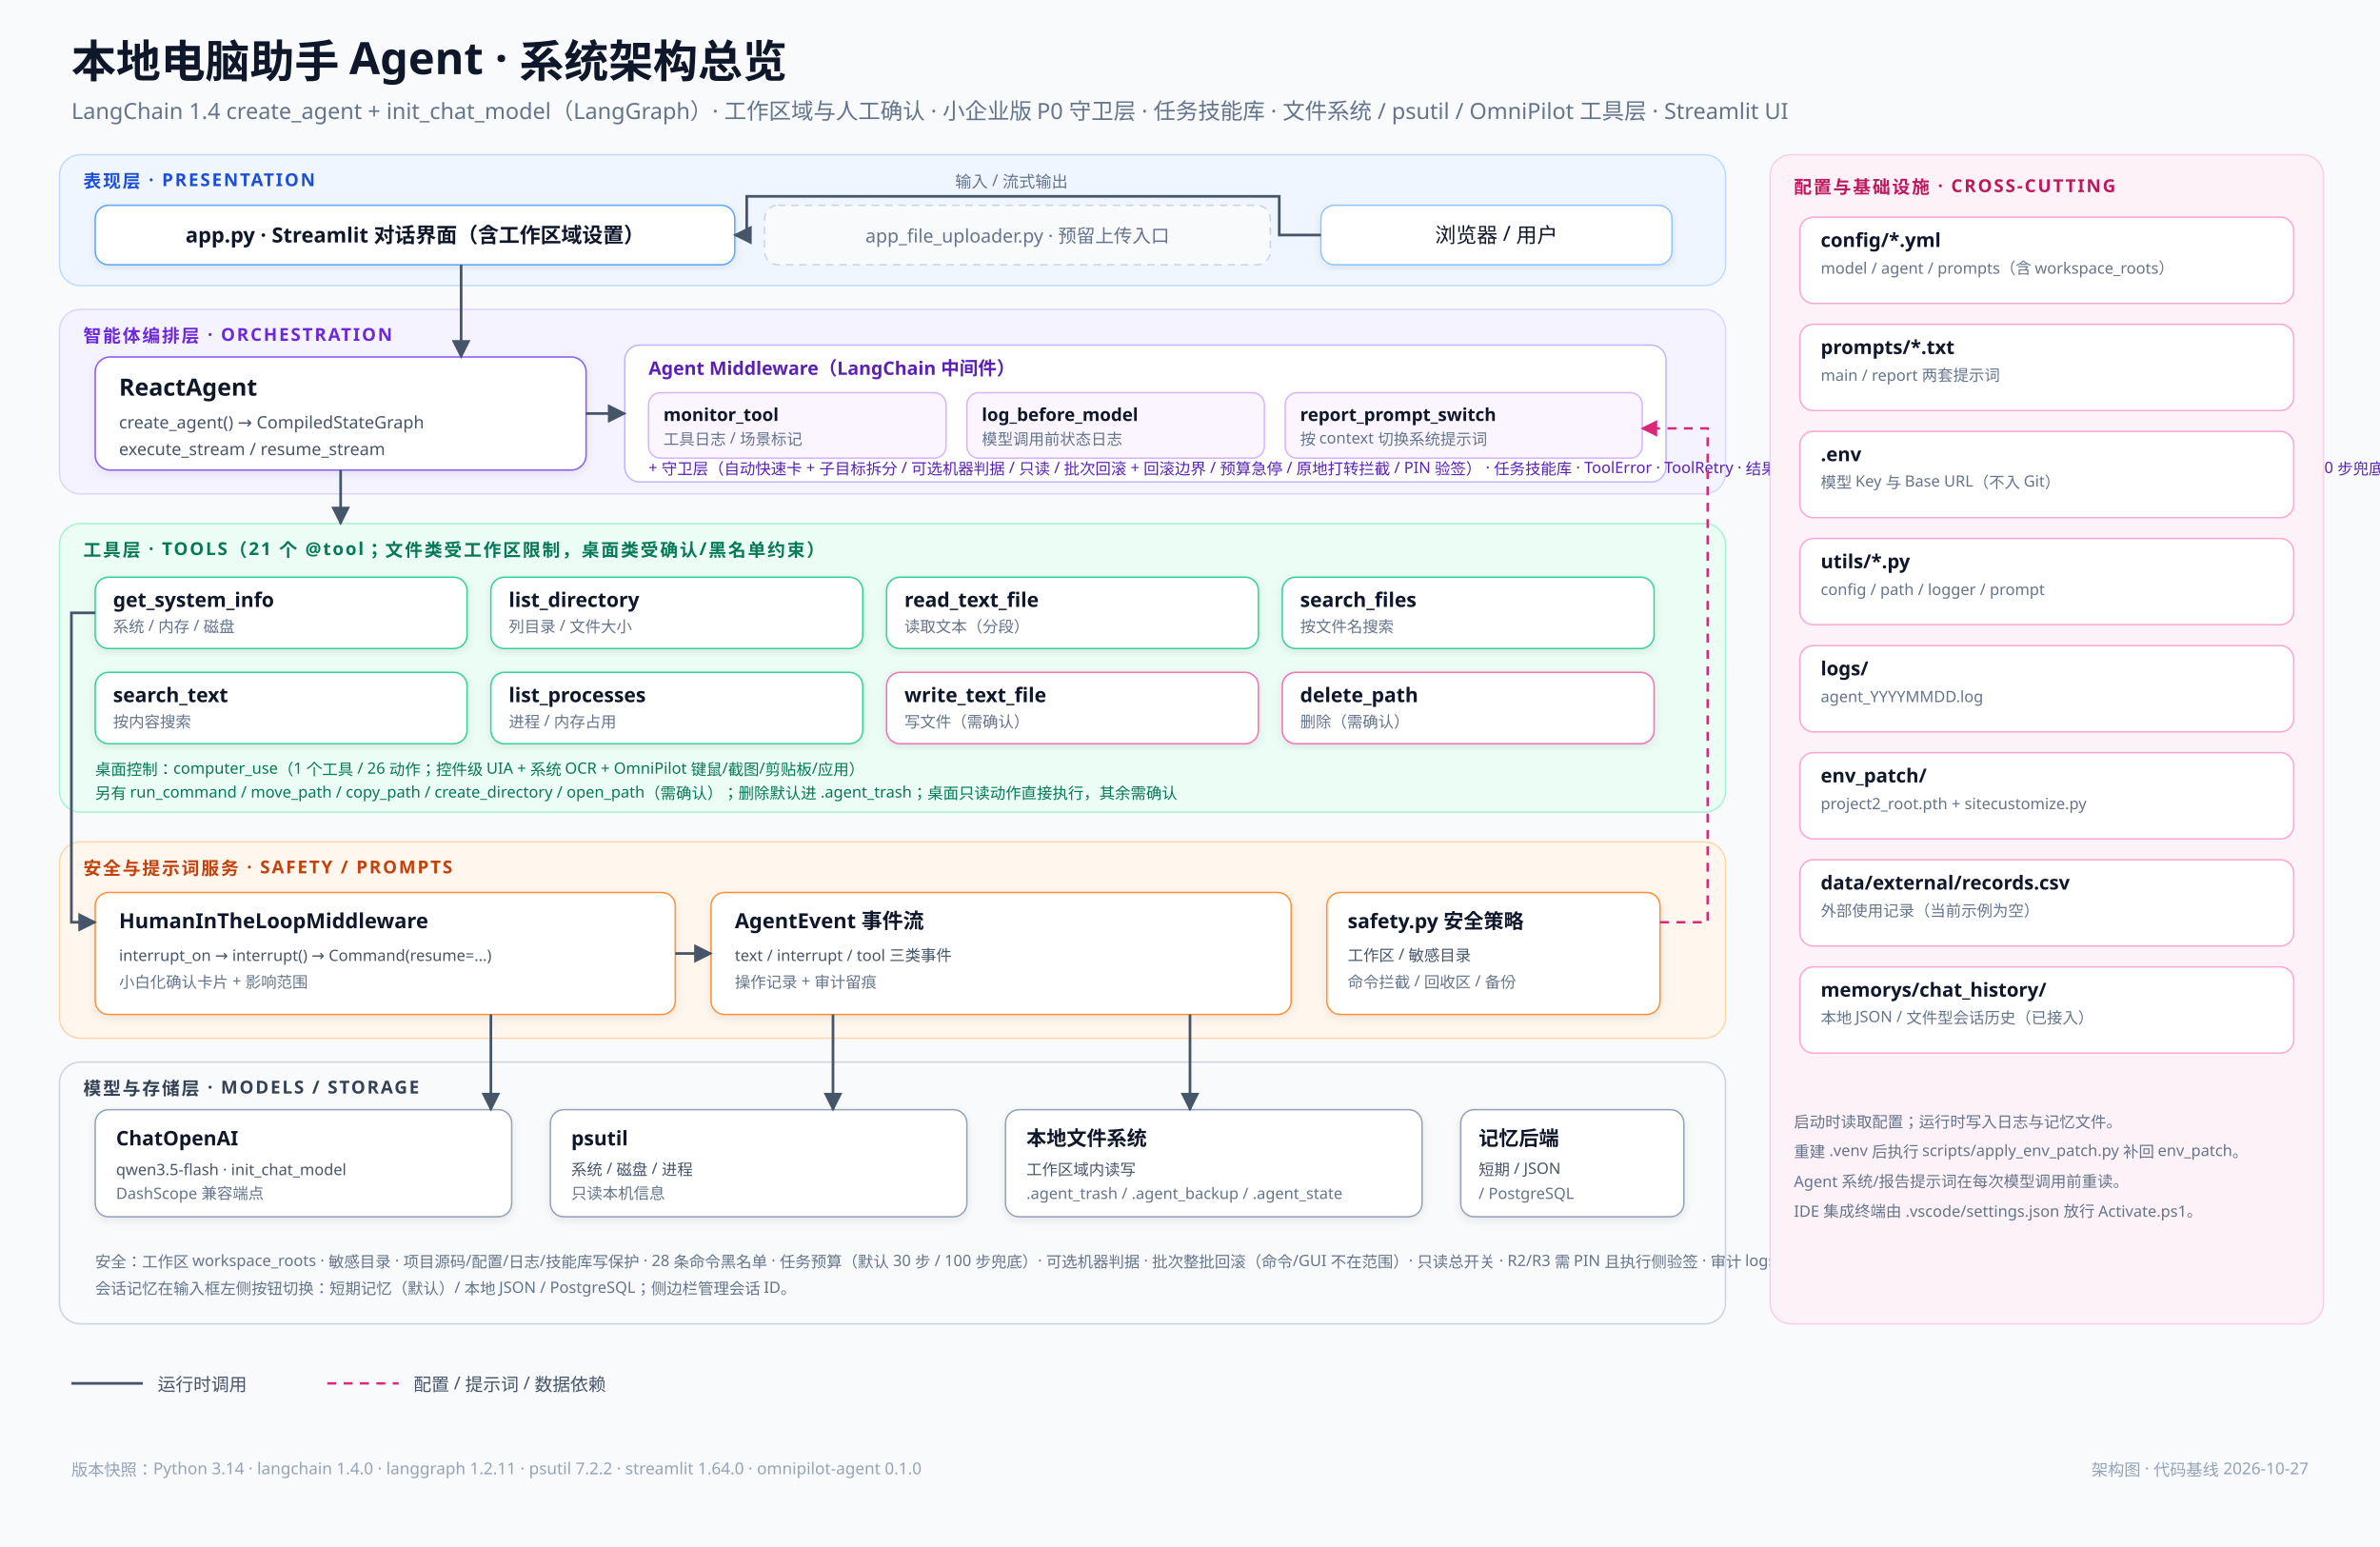
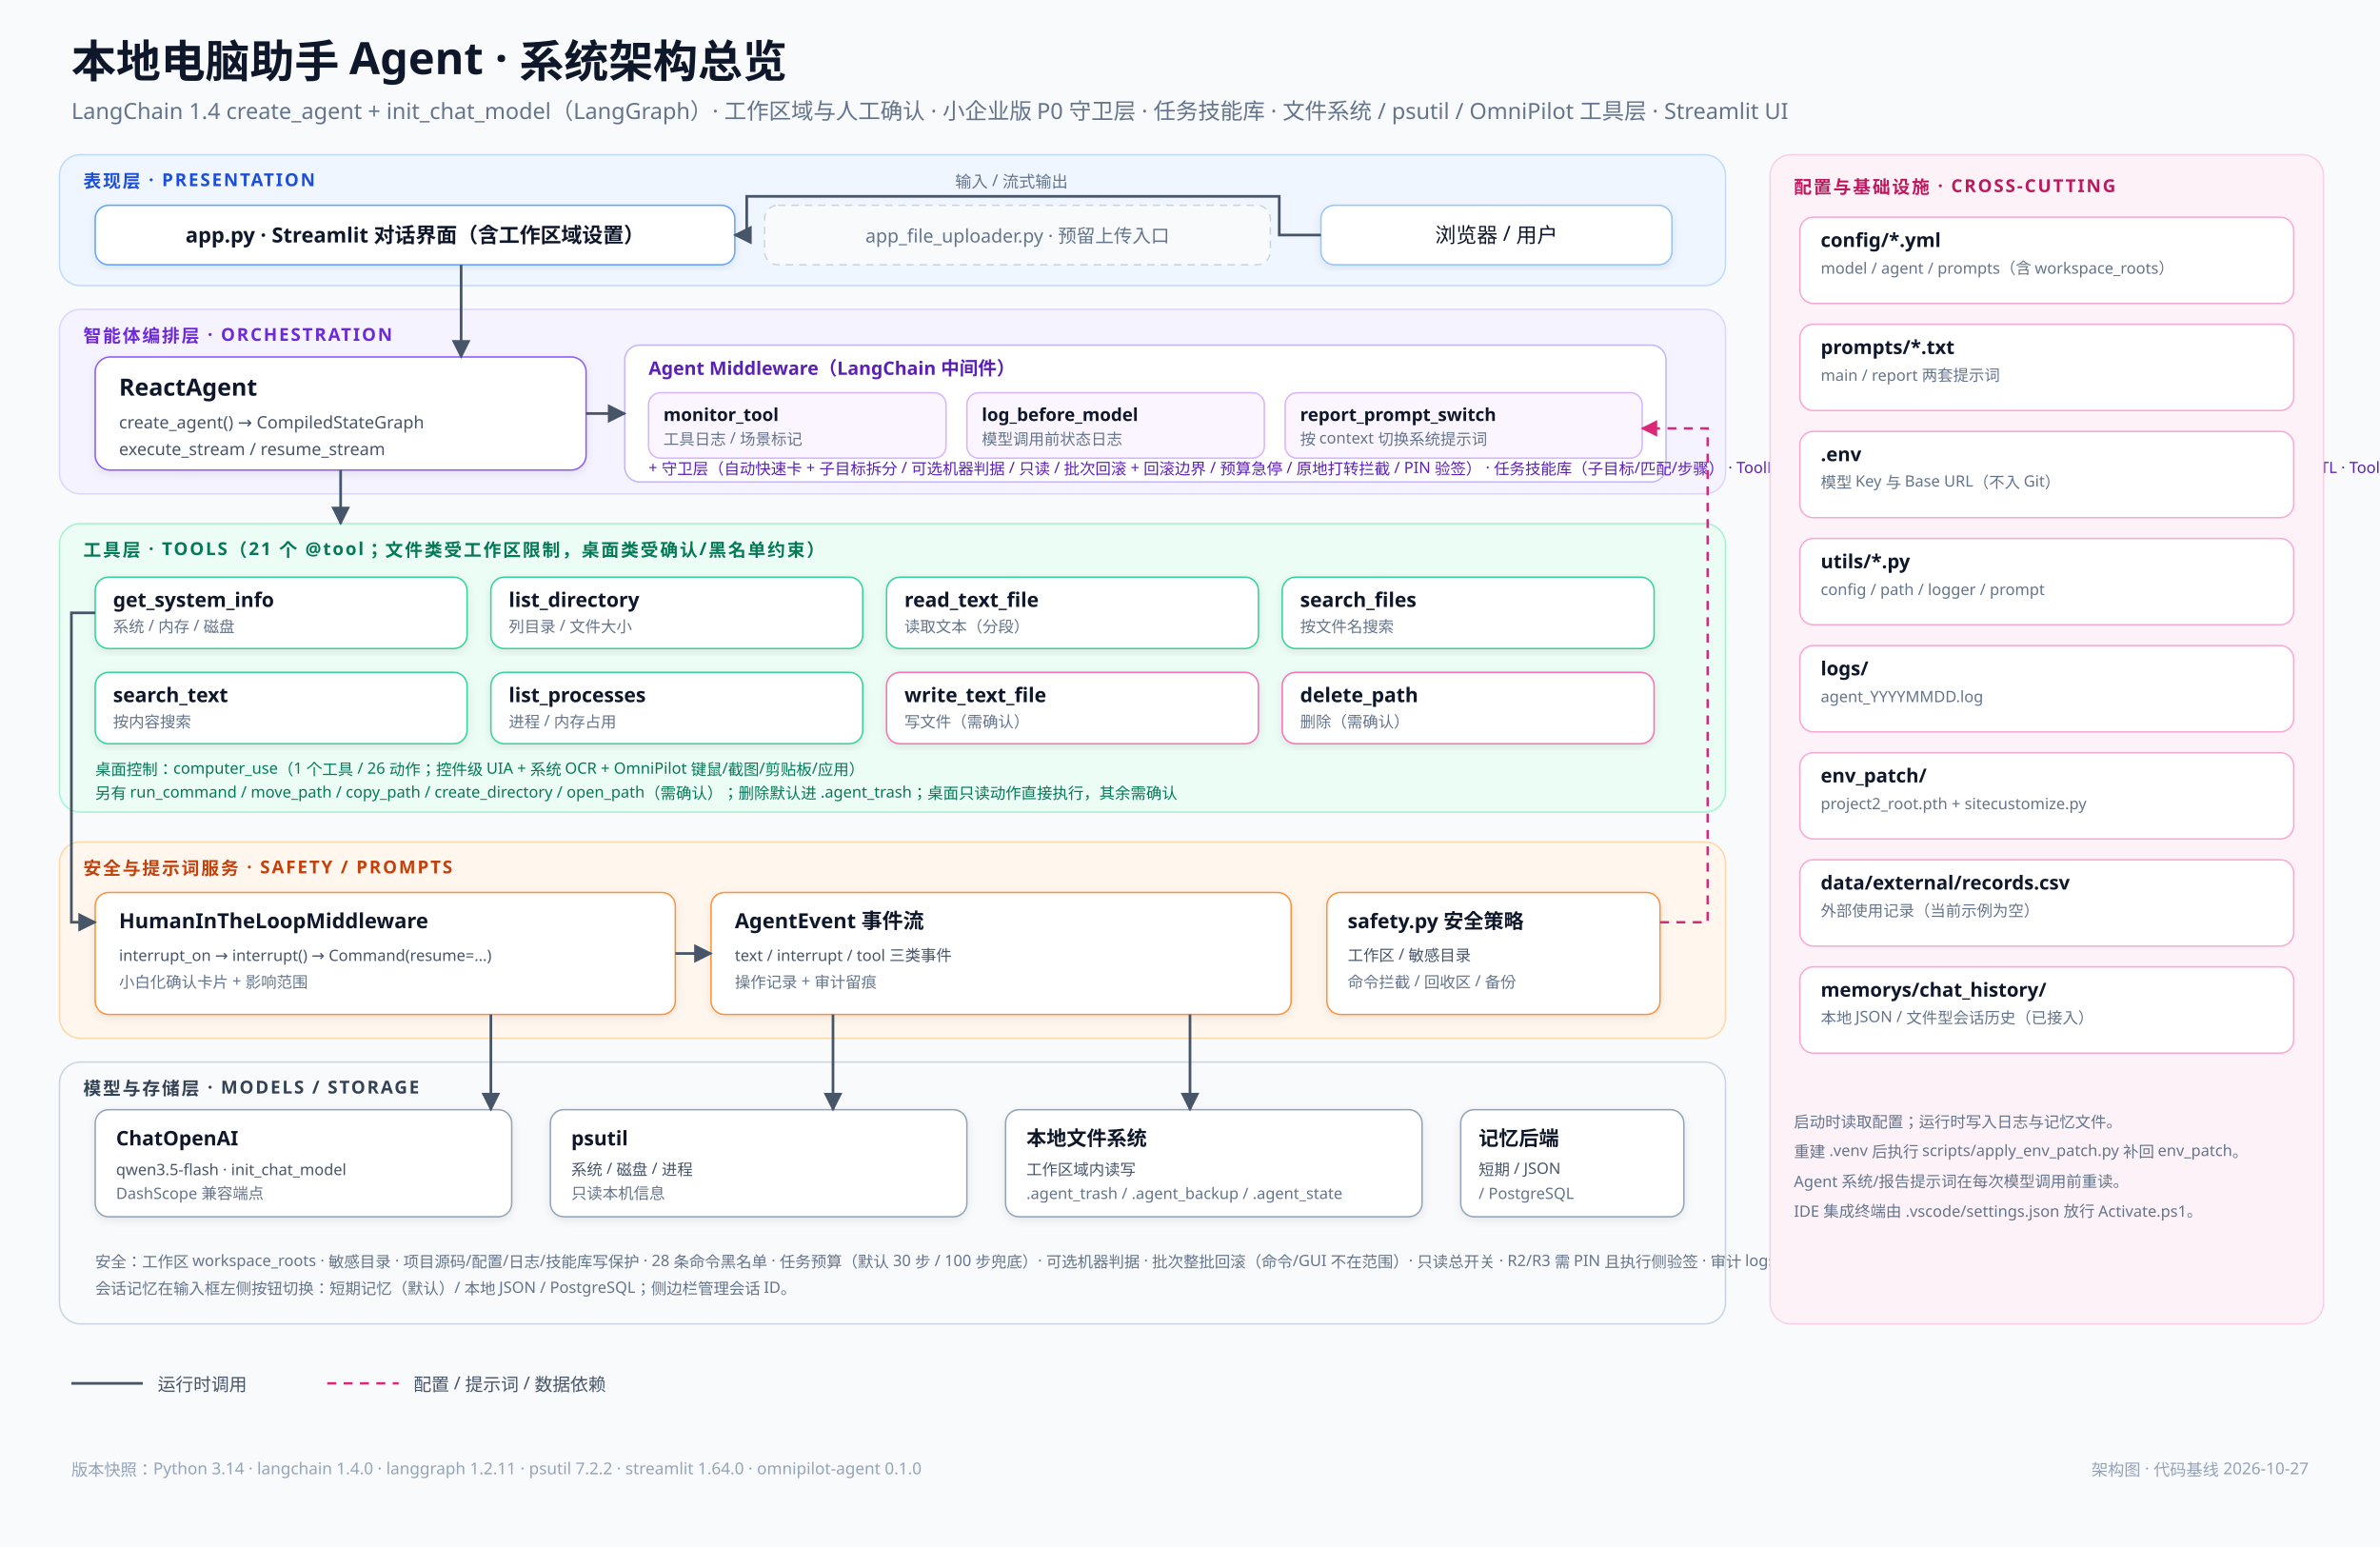
<svg xmlns="http://www.w3.org/2000/svg" width="1600" height="1040" viewBox="0 0 1600 1040" role="img" aria-labelledby="archTitle archDesc">
  <defs>
    <marker id="arrow" viewBox="0 0 10 10" refX="9" refY="5" markerWidth="7" markerHeight="7" orient="auto">
      <path d="M 0 0 L 10 5 L 0 10 z" fill="#475569" />
    </marker>
    <marker id="arrowDash" viewBox="0 0 10 10" refX="9" refY="5" markerWidth="7" markerHeight="7" orient="auto">
      <path d="M 0 0 L 10 5 L 0 10 z" fill="#db2777" />
    </marker>
    <filter id="shadow" x="-10%" y="-10%" width="120%" height="120%">
      <feDropShadow dx="0" dy="2" stdDeviation="3" flood-color="#0f172a" flood-opacity="0.08" />
    </filter>
  </defs>
  <rect width="1600" height="1040" fill="#f8fafc" />
  <g font-family="Microsoft YaHei, PingFang SC, Segoe UI, sans-serif">
    <text x="48" y="52" font-size="30" font-weight="700" fill="#0f172a">本地电脑助手 Agent · 系统架构总览</text>
    <text x="48" y="80" font-size="15" fill="#64748b">LangChain 1.4 create_agent + init_chat_model（LangGraph）· 工作区域与人工确认 · 小企业版 P0 守卫层 · 任务技能库 · 文件系统 / psutil / OmniPilot 工具层 · Streamlit UI</text>
    <rect x="40" y="104" width="1120" height="88" rx="14" fill="#eff6ff" stroke="#bfdbfe" />
    <text x="56" y="126" font-size="12" font-weight="600" fill="#1d4ed8" letter-spacing="1.2">表现层 · PRESENTATION</text>
    <rect x="888" y="138" width="236" height="40" rx="9" fill="#ffffff" stroke="#93c5fd" filter="url(#shadow)" />
    <text x="1006" y="163" font-size="14" fill="#0f172a" text-anchor="middle">浏览器 / 用户</text>
    <rect x="64" y="138" width="430" height="40" rx="9" fill="#ffffff" stroke="#60a5fa" filter="url(#shadow)" />
    <text x="279" y="163" font-size="14" font-weight="600" fill="#0f172a" text-anchor="middle">app.py · Streamlit 对话界面（含工作区域设置）</text>
    <rect x="514" y="138" width="340" height="40" rx="9" fill="#f8fafc" stroke="#cbd5e1" stroke-dasharray="5 4" />
    <text x="684" y="163" font-size="12.5" fill="#64748b" text-anchor="middle">app_file_uploader.py · 预留上传入口</text>
    <path d="M888 158 H860 V132 H502 V158 H494" fill="none" stroke="#475569" stroke-width="1.8" marker-end="url(#arrow)" />
    <text x="680" y="126" font-size="11" fill="#64748b" text-anchor="middle">输入 / 流式输出</text>
    <rect x="40" y="208" width="1120" height="124" rx="14" fill="#f5f3ff" stroke="#ddd6fe" />
    <text x="56" y="230" font-size="12" font-weight="600" fill="#6d28d9" letter-spacing="1.2">智能体编排层 · ORCHESTRATION</text>
    <rect x="64" y="240" width="330" height="76" rx="10" fill="#ffffff" stroke="#8b5cf6" filter="url(#shadow)" />
    <text x="80" y="266" font-size="16" font-weight="700" fill="#0f172a">ReactAgent</text>
    <text x="80" y="288" font-size="11.5" fill="#475569">create_agent() → CompiledStateGraph</text>
    <text x="80" y="306" font-size="11.5" fill="#475569">execute_stream / resume_stream</text>
    <rect x="420" y="232" width="700" height="92" rx="10" fill="#ffffff" stroke="#c4b5fd" />
    <text x="436" y="252" font-size="12.5" font-weight="700" fill="#5b21b6">Agent Middleware（LangChain 中间件）</text>
    <rect x="436" y="264" width="200" height="44" rx="8" fill="#faf5ff" stroke="#d8b4fe" />
    <text x="446" y="283" font-size="12" font-weight="600" fill="#0f172a">monitor_tool</text>
    <text x="446" y="299" font-size="10.5" fill="#64748b">工具日志 / 场景标记</text>
    <rect x="650" y="264" width="200" height="44" rx="8" fill="#faf5ff" stroke="#d8b4fe" />
    <text x="660" y="283" font-size="12" font-weight="600" fill="#0f172a">log_before_model</text>
    <text x="660" y="299" font-size="10.5" fill="#64748b">模型调用前状态日志</text>
    <rect x="864" y="264" width="240" height="44" rx="8" fill="#faf5ff" stroke="#d8b4fe" />
    <text x="874" y="283" font-size="12" font-weight="600" fill="#0f172a">report_prompt_switch</text>
    <text x="874" y="299" font-size="10.5" fill="#64748b">按 context 切换系统提示词</text>
-     <text x="436" y="318" font-size="10.5" fill="#5b21b6">+ 守卫层（自动快速卡 + 子目标拆分 / 可选机器判据 / 只读 / 批次回滚 + 回滚边界 / 预算急停 / 原地打转拦截 / PIN 验签） · 任务技能库 · ToolError · ToolRetry · 结果校验 · 会话自愈 · 截图历史裁剪 · PII · ModelFallback · HITL · ToolCallLimit（100 步兜底）</text>
+     <text x="436" y="318" font-size="10.5" fill="#5b21b6">+ 守卫层（自动快速卡 + 子目标拆分 / 可选机器判据 / 只读 / 批次回滚 + 回滚边界 / 预算急停 / 原地打转拦截 / PIN 验签） · 任务技能库（子目标/匹配/步骤） · ToolError · ToolRetry · 结果校验 · 会话自愈 · 截图历史裁剪 · PII · ModelFallback · HITL · ToolCallLimit（100 步兜底）</text>
    <path d="M310 178 V240" fill="none" stroke="#475569" stroke-width="1.8" marker-end="url(#arrow)" />
    <path d="M394 278 H420" fill="none" stroke="#475569" stroke-width="1.8" marker-end="url(#arrow)" />
    <rect x="40" y="352" width="1120" height="194" rx="14" fill="#ecfdf5" stroke="#a7f3d0" />
    <text x="56" y="374" font-size="12" font-weight="600" fill="#047857" letter-spacing="1.2">工具层 · TOOLS（21 个 @tool；文件类受工作区限制，桌面类受确认/黑名单约束）</text>
    <text x="64" y="521" font-size="10.5" fill="#047857">桌面控制：computer_use（1 个工具 / 26 动作；控件级 UIA + 系统 OCR + OmniPilot 键鼠/截图/剪贴板/应用）</text>
    <text x="64" y="537" font-size="10.5" fill="#047857">另有 run_command / move_path / copy_path / create_directory / open_path（需确认）；删除默认进 .agent_trash；桌面只读动作直接执行，其余需确认</text>
    <rect x="64" y="388" width="250" height="48" rx="9" fill="#ffffff" stroke="#34d399" filter="url(#shadow)" />
    <text x="76" y="408" font-size="13.5" font-weight="600" fill="#0f172a">get_system_info</text>
    <text x="76" y="425" font-size="10.5" fill="#64748b">系统 / 内存 / 磁盘</text>
    <rect x="330" y="388" width="250" height="48" rx="9" fill="#ffffff" stroke="#34d399" filter="url(#shadow)" />
    <text x="342" y="408" font-size="13.5" font-weight="600" fill="#0f172a">list_directory</text>
    <text x="342" y="425" font-size="10.5" fill="#64748b">列目录 / 文件大小</text>
    <rect x="596" y="388" width="250" height="48" rx="9" fill="#ffffff" stroke="#34d399" filter="url(#shadow)" />
    <text x="608" y="408" font-size="13.5" font-weight="600" fill="#0f172a">read_text_file</text>
    <text x="608" y="425" font-size="10.5" fill="#64748b">读取文本（分段）</text>
    <rect x="862" y="388" width="250" height="48" rx="9" fill="#ffffff" stroke="#34d399" filter="url(#shadow)" />
    <text x="874" y="408" font-size="13.5" font-weight="600" fill="#0f172a">search_files</text>
    <text x="874" y="425" font-size="10.5" fill="#64748b">按文件名搜索</text>
    <rect x="64" y="452" width="250" height="48" rx="9" fill="#ffffff" stroke="#34d399" filter="url(#shadow)" />
    <text x="76" y="472" font-size="13.5" font-weight="600" fill="#0f172a">search_text</text>
    <text x="76" y="489" font-size="10.5" fill="#64748b">按内容搜索</text>
    <rect x="330" y="452" width="250" height="48" rx="9" fill="#ffffff" stroke="#34d399" filter="url(#shadow)" />
    <text x="342" y="472" font-size="13.5" font-weight="600" fill="#0f172a">list_processes</text>
    <text x="342" y="489" font-size="10.5" fill="#64748b">进程 / 内存占用</text>
    <rect x="596" y="452" width="250" height="48" rx="9" fill="#ffffff" stroke="#f472b6" filter="url(#shadow)" />
    <text x="608" y="472" font-size="13.5" font-weight="600" fill="#0f172a">write_text_file</text>
    <text x="608" y="489" font-size="10.5" fill="#64748b">写文件（需确认）</text>
    <rect x="862" y="452" width="250" height="48" rx="9" fill="#ffffff" stroke="#f472b6" filter="url(#shadow)" />
    <text x="874" y="472" font-size="13.5" font-weight="600" fill="#0f172a">delete_path</text>
    <text x="874" y="489" font-size="10.5" fill="#64748b">删除（需确认）</text>
    <path d="M229 316 V352" fill="none" stroke="#475569" stroke-width="1.8" marker-end="url(#arrow)" />
    <rect x="40" y="566" width="1120" height="132" rx="14" fill="#fff7ed" stroke="#fed7aa" />
    <text x="56" y="588" font-size="12" font-weight="600" fill="#c2410c" letter-spacing="1.2">安全与提示词服务 · SAFETY / PROMPTS</text>
    <rect x="64" y="600" width="390" height="82" rx="9" fill="#ffffff" stroke="#fb923c" filter="url(#shadow)" />
    <text x="80" y="624" font-size="14" font-weight="700" fill="#0f172a">HumanInTheLoopMiddleware</text>
    <text x="80" y="646" font-size="10.5" fill="#475569">interrupt_on → interrupt() → Command(resume=...)</text>
    <text x="80" y="664" font-size="10.5" fill="#64748b">小白化确认卡片 + 影响范围</text>
    <rect x="478" y="600" width="390" height="82" rx="9" fill="#ffffff" stroke="#fb923c" filter="url(#shadow)" />
    <text x="494" y="624" font-size="14" font-weight="700" fill="#0f172a">AgentEvent 事件流</text>
    <text x="494" y="646" font-size="10.5" fill="#475569">text / interrupt / tool 三类事件</text>
    <text x="494" y="664" font-size="10.5" fill="#64748b">操作记录 + 审计留痕</text>
    <rect x="892" y="600" width="224" height="82" rx="9" fill="#ffffff" stroke="#fb923c" filter="url(#shadow)" />
    <text x="906" y="624" font-size="13.5" font-weight="700" fill="#0f172a">safety.py 安全策略</text>
    <text x="906" y="646" font-size="10.5" fill="#475569">工作区 / 敏感目录</text>
    <text x="906" y="664" font-size="10.5" fill="#64748b">命令拦截 / 回收区 / 备份</text>
    <path d="M64 412 H48 V620 H64" fill="none" stroke="#475569" stroke-width="1.8" marker-end="url(#arrow)" />
    <path d="M454 641 H478" fill="none" stroke="#475569" stroke-width="1.8" marker-end="url(#arrow)" />
    <rect x="40" y="714" width="1120" height="176" rx="14" fill="#f8fafc" stroke="#cbd5e1" />
    <text x="56" y="736" font-size="12" font-weight="600" fill="#334155" letter-spacing="1.2">模型与存储层 · MODELS / STORAGE</text>
    <rect x="64" y="746" width="280" height="72" rx="9" fill="#ffffff" stroke="#94a3b8" filter="url(#shadow)" />
    <text x="78" y="770" font-size="13.5" font-weight="700" fill="#0f172a">ChatOpenAI</text>
    <text x="78" y="790" font-size="10.5" fill="#475569">qwen3.5-flash · init_chat_model</text>
    <text x="78" y="806" font-size="10.5" fill="#64748b">DashScope 兼容端点</text>
    <rect x="370" y="746" width="280" height="72" rx="9" fill="#ffffff" stroke="#94a3b8" filter="url(#shadow)" />
    <text x="384" y="770" font-size="13.5" font-weight="700" fill="#0f172a">psutil</text>
    <text x="384" y="790" font-size="10.5" fill="#475569">系统 / 磁盘 / 进程</text>
    <text x="384" y="806" font-size="10.5" fill="#64748b">只读本机信息</text>
    <rect x="676" y="746" width="280" height="72" rx="9" fill="#ffffff" stroke="#94a3b8" filter="url(#shadow)" />
    <text x="690" y="770" font-size="13.5" font-weight="700" fill="#0f172a">本地文件系统</text>
    <text x="690" y="790" font-size="10.5" fill="#475569">工作区域内读写</text>
    <text x="690" y="806" font-size="10.5" fill="#64748b">.agent_trash / .agent_backup / .agent_state</text>
    <rect x="982" y="746" width="150" height="72" rx="9" fill="#ffffff" stroke="#94a3b8" filter="url(#shadow)" />
    <text x="994" y="770" font-size="13.5" font-weight="700" fill="#0f172a">记忆后端</text>
    <text x="994" y="790" font-size="10.5" fill="#475569">短期 / JSON</text>
    <text x="994" y="806" font-size="10.5" fill="#64748b">/ PostgreSQL</text>
    <path d="M330 682 V746" fill="none" stroke="#475569" stroke-width="1.8" marker-end="url(#arrow)" />
    <path d="M560 682 V746" fill="none" stroke="#475569" stroke-width="1.8" marker-end="url(#arrow)" />
    <path d="M800 682 V746" fill="none" stroke="#475569" stroke-width="1.8" marker-end="url(#arrow)" />
    <text x="64" y="852" font-size="10.5" fill="#64748b">安全：工作区 workspace_roots · 敏感目录 · 项目源码/配置/日志/技能库写保护 · 28 条命令黑名单 · 任务预算（默认 30 步 / 100 步兜底）· 可选机器判据 · 批次整批回滚（命令/GUI 不在范围）· 只读总开关 · R2/R3 需 PIN 且执行侧验签 · 审计 logs/audit_*.jsonl</text>
    <text x="64" y="870" font-size="10.5" fill="#64748b">会话记忆在输入框左侧按钮切换：短期记忆（默认）/ 本地 JSON / PostgreSQL；侧边栏管理会话 ID。</text>
    <path d="M1116 620 H1148 V288 H1104" fill="none" stroke="#db2777" stroke-width="1.6" stroke-dasharray="6 5" marker-end="url(#arrowDash)" />
    <rect x="1190" y="104" width="372" height="786" rx="14" fill="#fdf2f8" stroke="#fbcfe8" />
    <text x="1206" y="130" font-size="12" font-weight="600" fill="#be185d" letter-spacing="1.2">配置与基础设施 · CROSS-CUTTING</text>
    <rect x="1210" y="146" width="332" height="58" rx="9" fill="#ffffff" stroke="#f9a8d4" />
    <text x="1224" y="166" font-size="13" font-weight="700" fill="#0f172a">config/*.yml</text>
    <text x="1224" y="184" font-size="10.5" fill="#64748b">model / agent / prompts（含 workspace_roots）</text>
    <rect x="1210" y="218" width="332" height="58" rx="9" fill="#ffffff" stroke="#f9a8d4" />
    <text x="1224" y="238" font-size="13" font-weight="700" fill="#0f172a">prompts/*.txt</text>
    <text x="1224" y="256" font-size="10.5" fill="#64748b">main / report 两套提示词</text>
    <rect x="1210" y="290" width="332" height="58" rx="9" fill="#ffffff" stroke="#f9a8d4" />
    <text x="1224" y="310" font-size="13" font-weight="700" fill="#0f172a">.env</text>
    <text x="1224" y="328" font-size="10.5" fill="#64748b">模型 Key 与 Base URL（不入 Git）</text>
    <rect x="1210" y="362" width="332" height="58" rx="9" fill="#ffffff" stroke="#f9a8d4" />
    <text x="1224" y="382" font-size="13" font-weight="700" fill="#0f172a">utils/*.py</text>
    <text x="1224" y="400" font-size="10.5" fill="#64748b">config / path / logger / prompt</text>
    <rect x="1210" y="434" width="332" height="58" rx="9" fill="#ffffff" stroke="#f9a8d4" />
    <text x="1224" y="454" font-size="13" font-weight="700" fill="#0f172a">logs/</text>
    <text x="1224" y="472" font-size="10.5" fill="#64748b">agent_YYYYMMDD.log</text>
    <rect x="1210" y="506" width="332" height="58" rx="9" fill="#ffffff" stroke="#f9a8d4" />
    <text x="1224" y="526" font-size="13" font-weight="700" fill="#0f172a">env_patch/</text>
    <text x="1224" y="544" font-size="10.5" fill="#64748b">project2_root.pth + sitecustomize.py</text>
    <rect x="1210" y="578" width="332" height="58" rx="9" fill="#ffffff" stroke="#f9a8d4" />
    <text x="1224" y="598" font-size="13" font-weight="700" fill="#0f172a">data/external/records.csv</text>
    <text x="1224" y="616" font-size="10.5" fill="#64748b">外部使用记录（当前示例为空）</text>
    <rect x="1210" y="650" width="332" height="58" rx="9" fill="#ffffff" stroke="#f9a8d4" />
    <text x="1224" y="670" font-size="13" font-weight="700" fill="#0f172a">memorys/chat_history/</text>
    <text x="1224" y="688" font-size="10.5" fill="#64748b">本地 JSON / 文件型会话历史（已接入）</text>
    <text x="1206" y="758" font-size="10.5" fill="#64748b">启动时读取配置；运行时写入日志与记忆文件。</text>
    <text x="1206" y="778" font-size="10.5" fill="#64748b">重建 .venv 后执行 scripts/apply_env_patch.py 补回 env_patch。</text>
    <text x="1206" y="798" font-size="10.5" fill="#64748b">Agent 系统/报告提示词在每次模型调用前重读。</text>
    <text x="1206" y="818" font-size="10.5" fill="#64748b">IDE 集成终端由 .vscode/settings.json 放行 Activate.ps1。</text>
    <line x1="48" y1="930" x2="96" y2="930" stroke="#475569" stroke-width="1.8" />
    <text x="106" y="935" font-size="12" fill="#475569">运行时调用</text>
    <line x1="220" y1="930" x2="268" y2="930" stroke="#db2777" stroke-width="1.6" stroke-dasharray="6 5" />
    <text x="278" y="935" font-size="12" fill="#475569">配置 / 提示词 / 数据依赖</text>
    <text x="48" y="992" font-size="11" fill="#94a3b8">版本快照：Python 3.14 · langchain 1.4.0 · langgraph 1.2.11 · psutil 7.2.2 · streamlit 1.64.0 · omnipilot-agent 0.1.0</text>
    <text x="1552" y="992" font-size="11" fill="#94a3b8" text-anchor="end">架构图 · 代码基线 2026-10-27</text>
  </g>
</svg>
